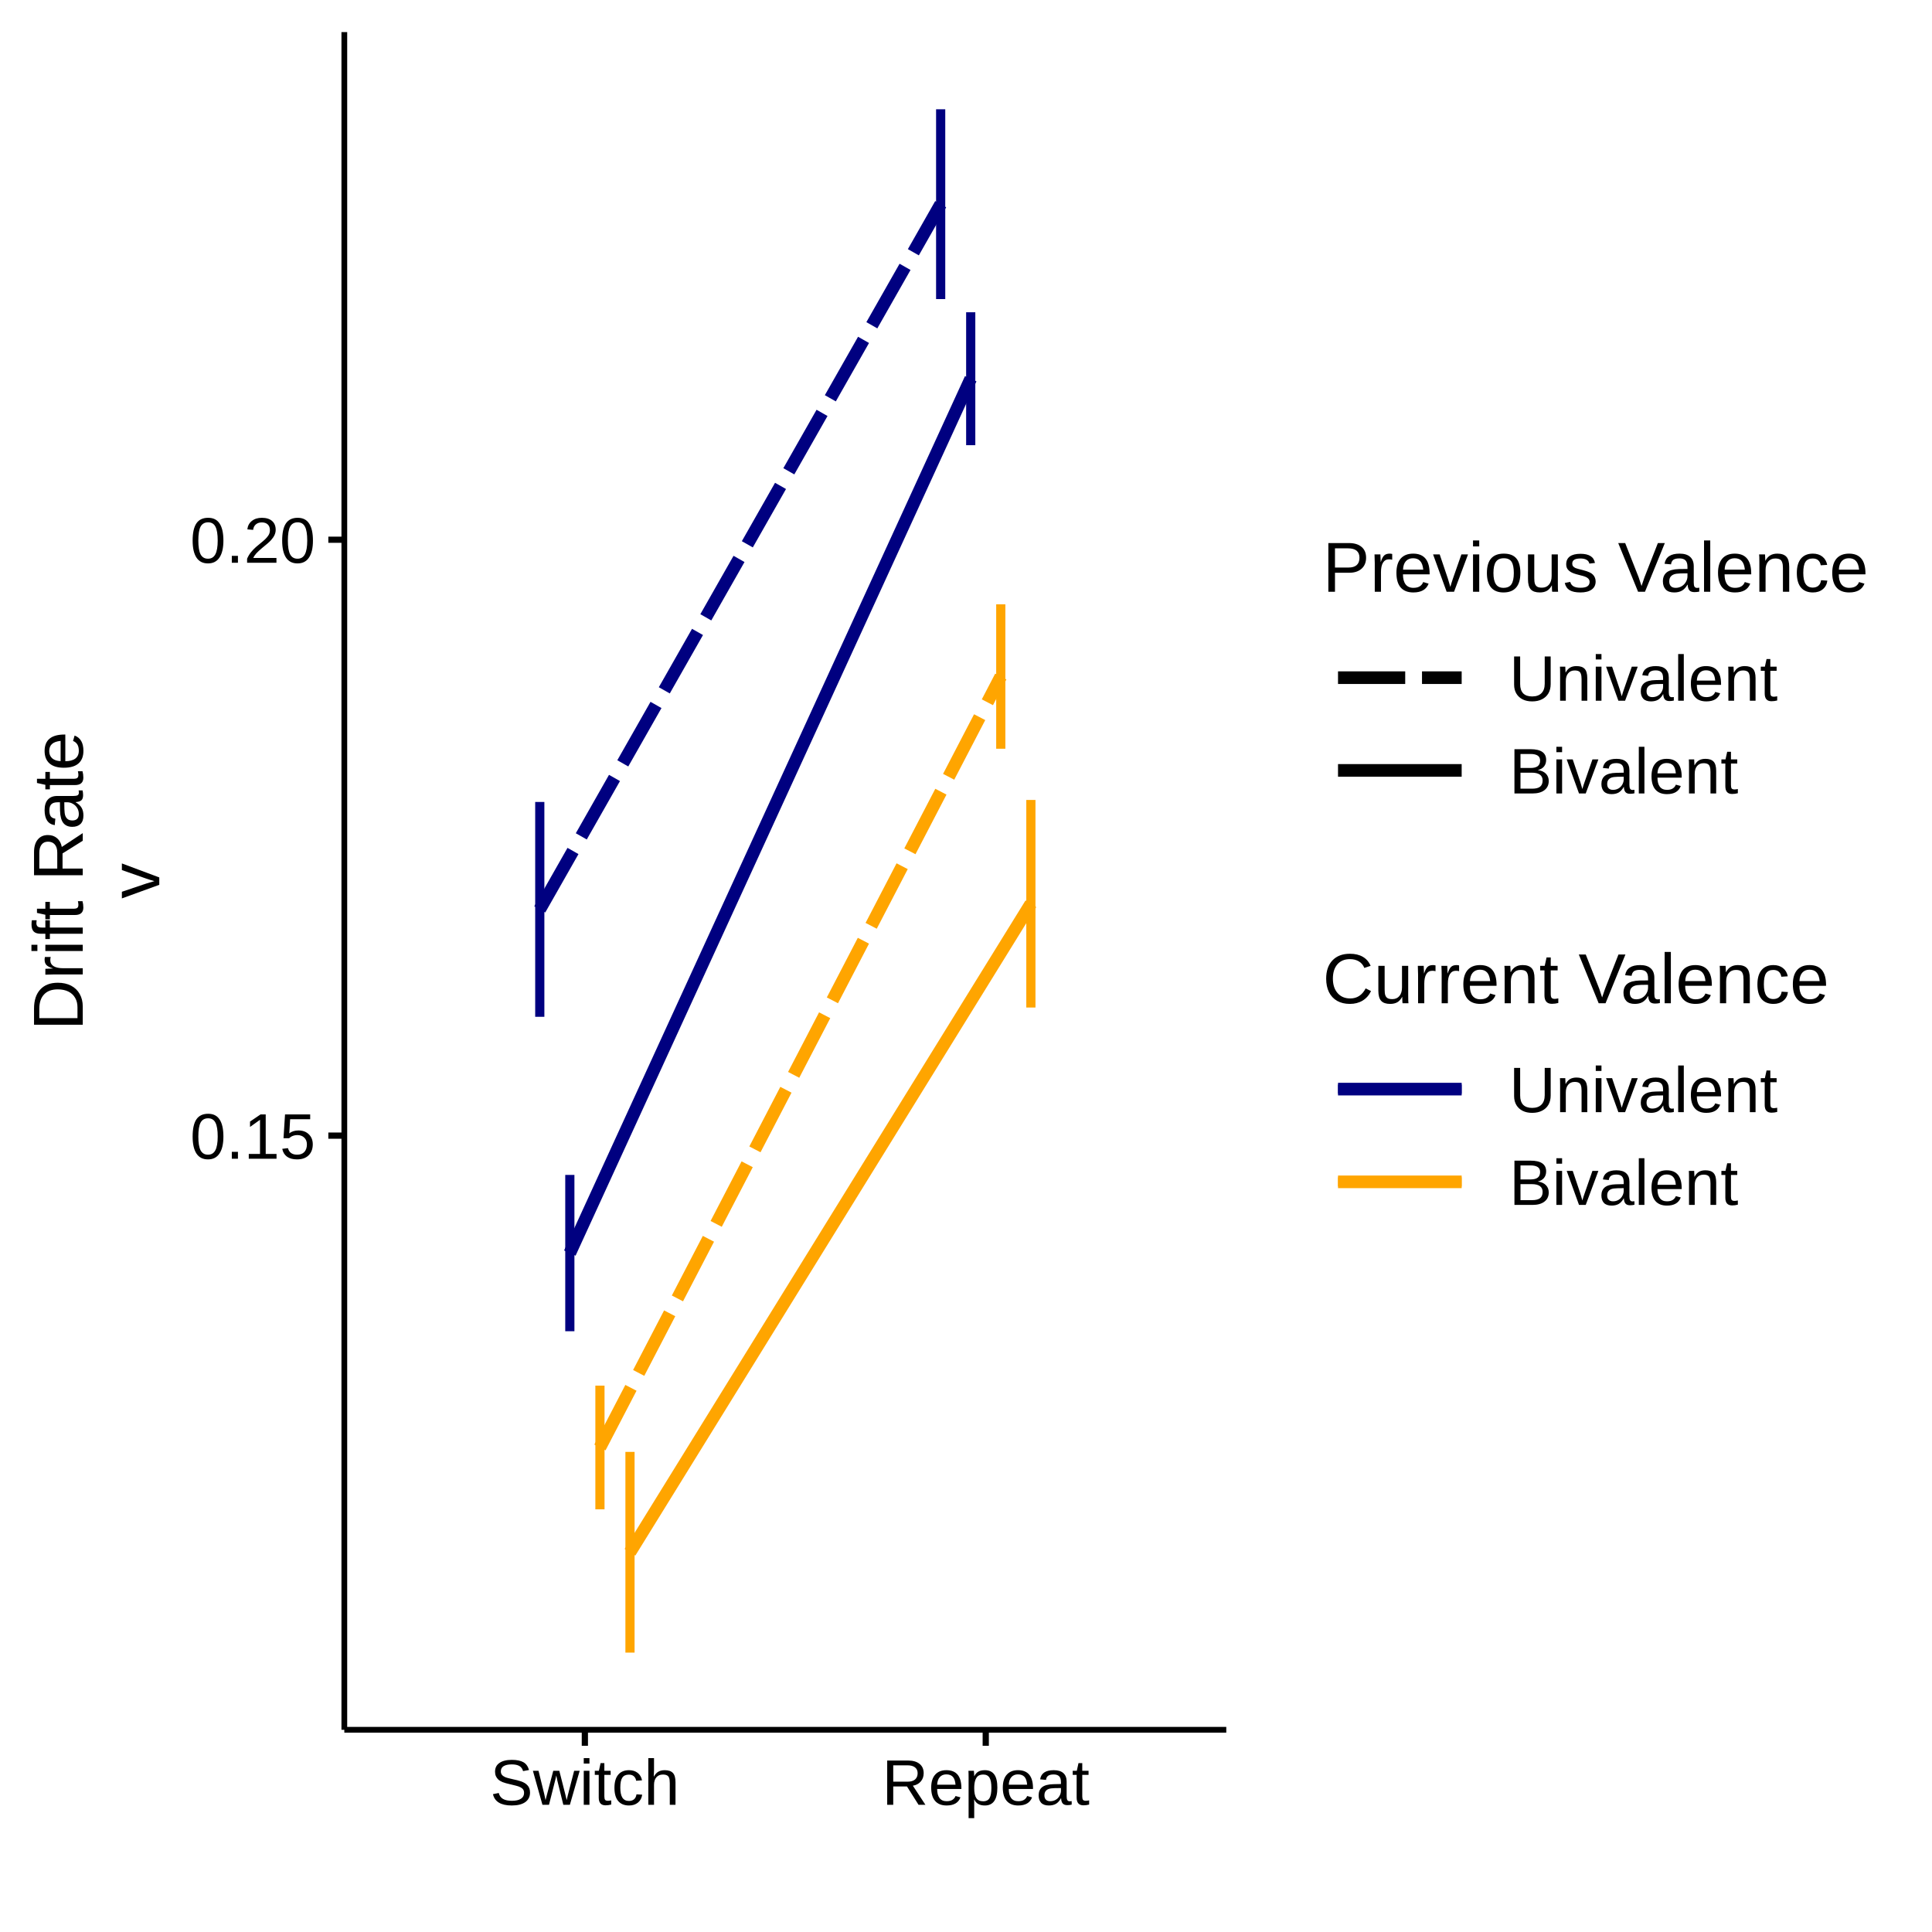
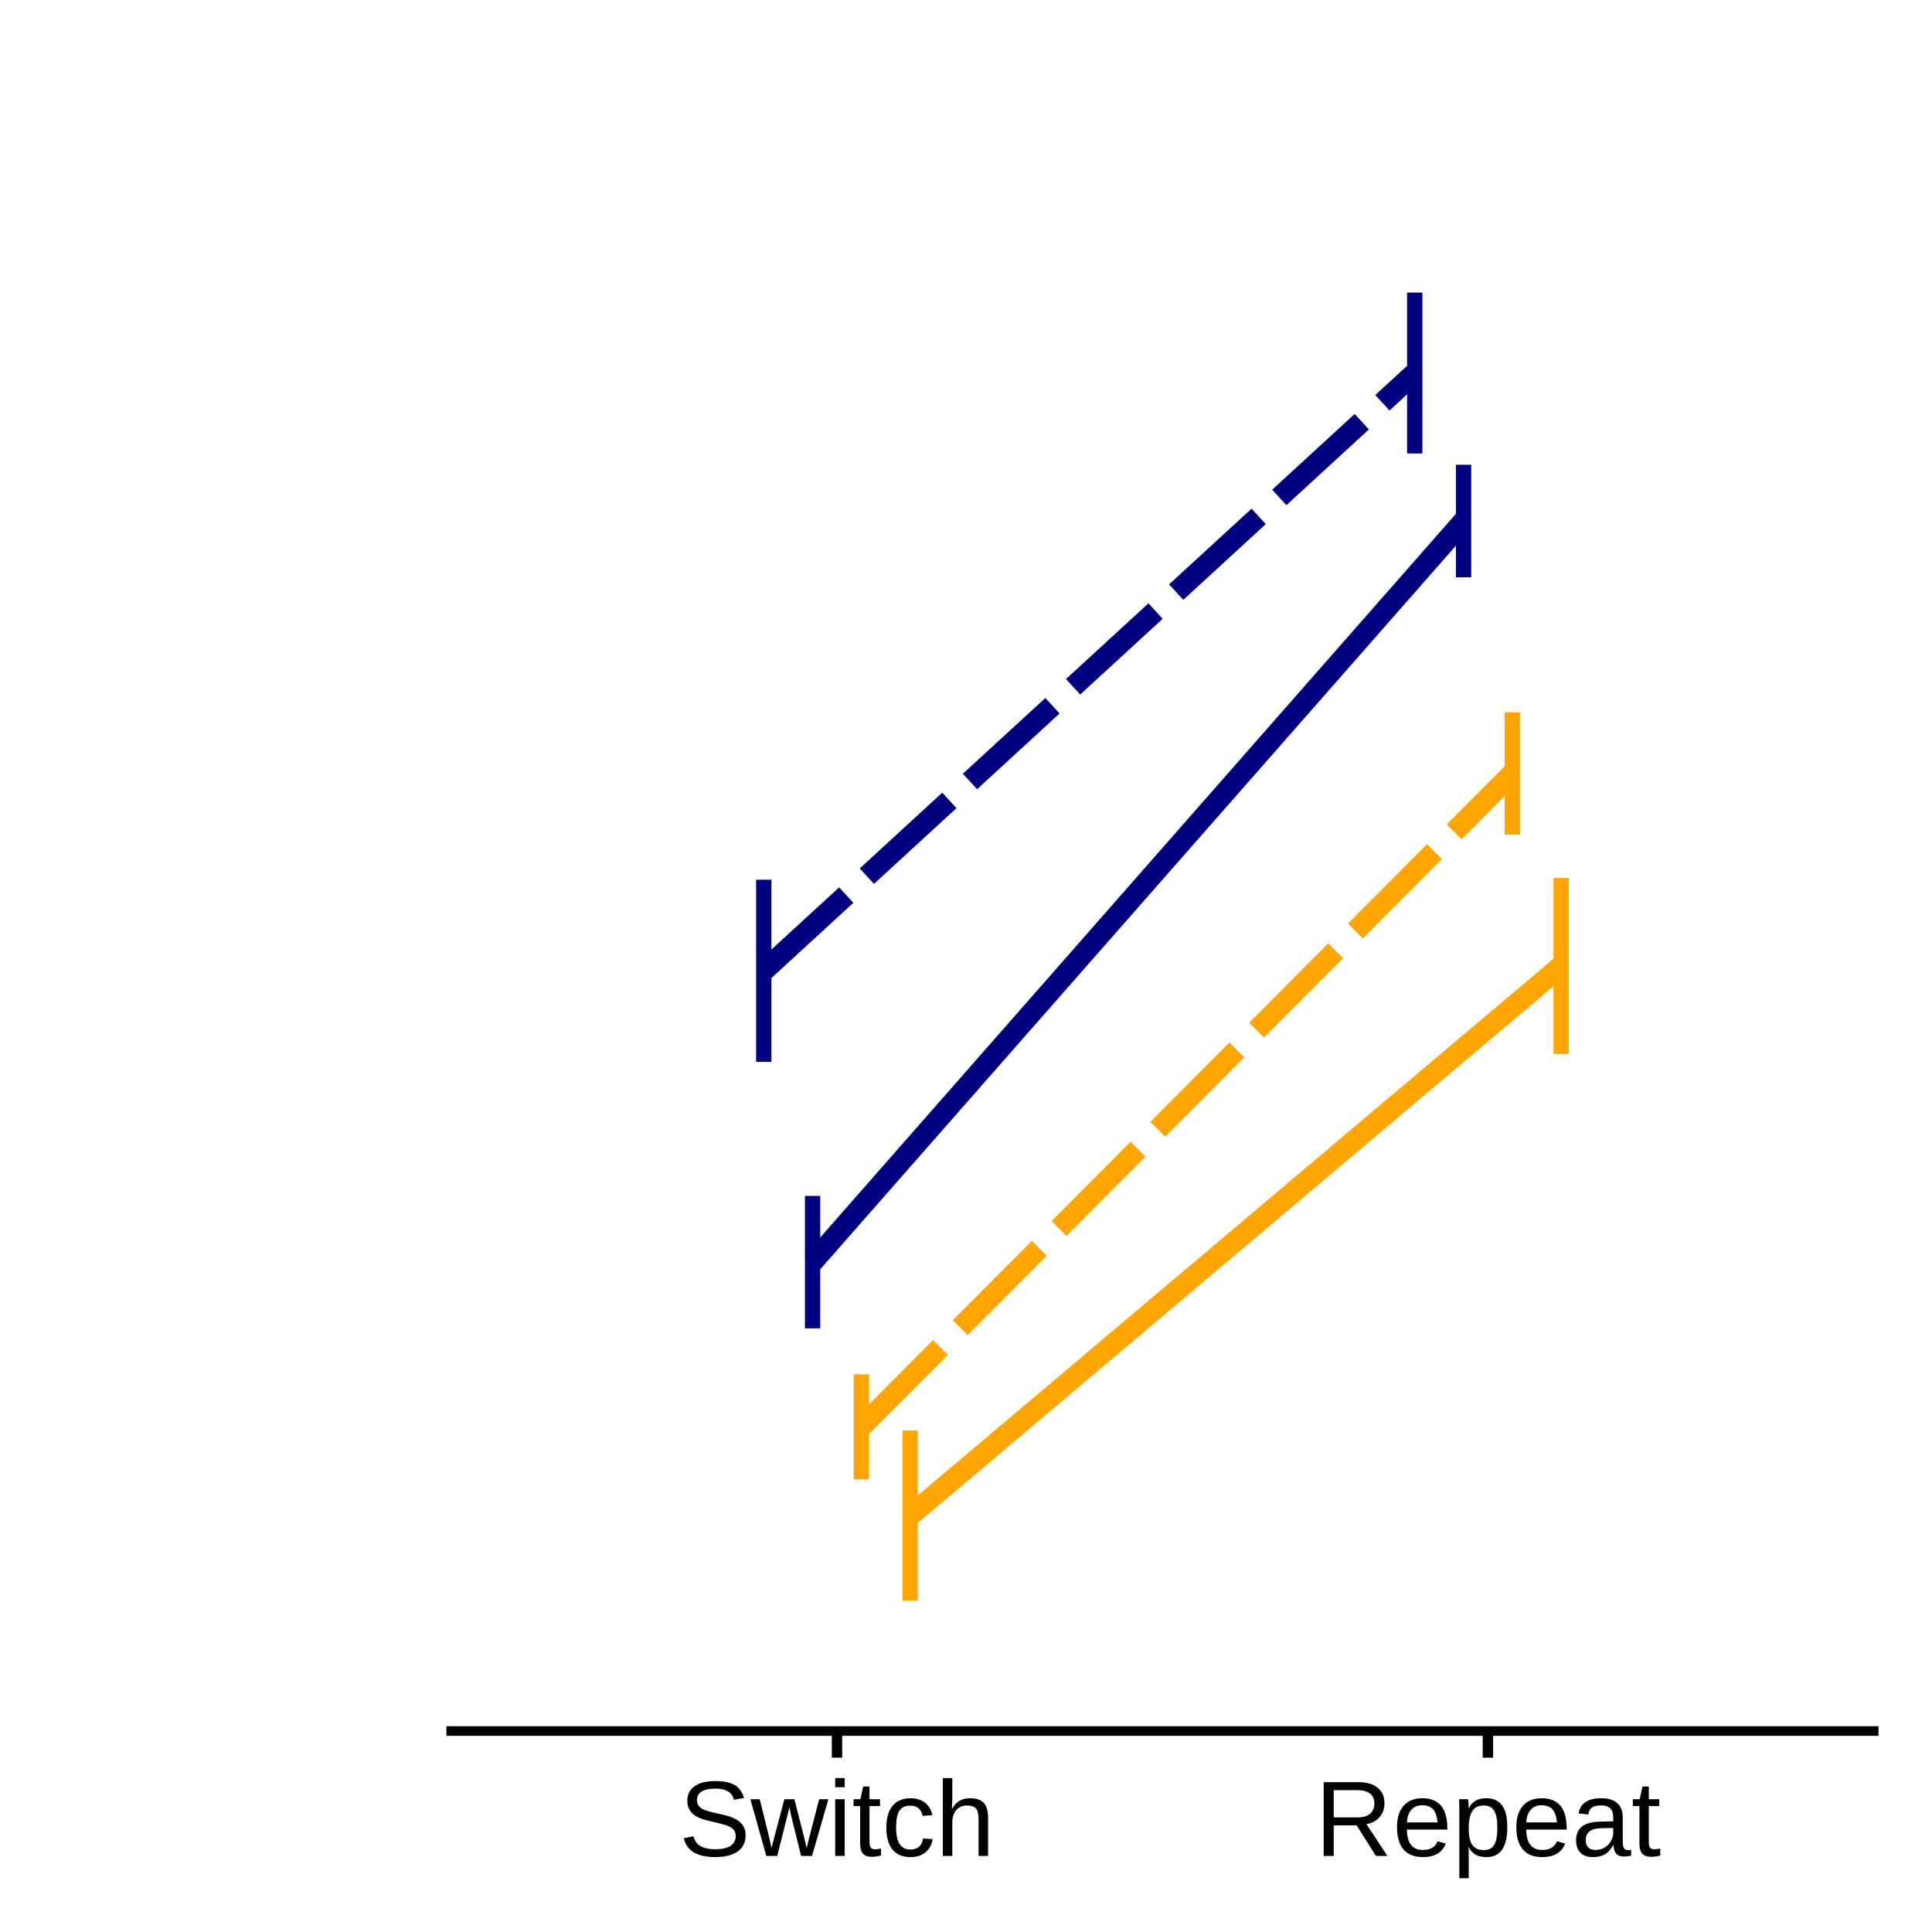
- <svg xmlns="http://www.w3.org/2000/svg" width="360.00pt" height="360.00pt" viewBox="0 0 360.00 360.00">
+ <svg xmlns="http://www.w3.org/2000/svg" width="216.00pt" height="216.00pt" viewBox="0 0 216.00 216.00">
  <g class="svglite">
    <defs>
      <style type="text/css">
    .svglite line, .svglite polyline, .svglite polygon, .svglite path, .svglite rect, .svglite circle {
      fill: none;
      stroke: #000000;
      stroke-linecap: round;
      stroke-linejoin: round;
      stroke-miterlimit: 10.00;
    }
    .svglite text {
      white-space: pre;
    }
    .svglite g.glyphgroup path {
      fill: inherit;
      stroke: none;
    }
  </style>
    </defs>
    <rect width="100%" height="100%" style="stroke: none; fill: #FFFFFF;" />
    <defs>
-       <clipPath id="cpMC4wMHwzNjAuMDB8MC4wMHwzNjAuMDA=">
-         <rect x="0.00" y="0.00" width="360.00" height="360.00" />
+       <clipPath id="cpMC4wMHwyMTYuMDB8MC4wMHwyMTYuMDA=">
+         <rect x="0.00" y="0.00" width="216.00" height="216.00" />
      </clipPath>
    </defs>
-     <g clip-path="url(#cpMC4wMHwzNjAuMDB8MC4wMHwzNjAuMDA=)">
-       <rect x="0.00" y="0.00" width="360.00" height="360.00" style="stroke-width: 1.16; stroke: #FFFFFF; fill: #FFFFFF;" />
+     <g clip-path="url(#cpMC4wMHwyMTYuMDB8MC4wMHwyMTYuMDA=)">
+       <rect x="0.00" y="0.00" width="216.00" height="216.00" style="stroke-width: 1.16; stroke: #FFFFFF; fill: #FFFFFF;" />
    </g>
    <defs>
-       <clipPath id="cpNjQuMTZ8MjI4LjUwfDUuOTh8MzIyLjMy">
-         <rect x="64.16" y="5.98" width="164.34" height="316.34" />
+       <clipPath id="cpNDkuOTF8MjEwLjAyfDUuOTh8MTkzLjUz">
+         <rect x="49.91" y="5.98" width="160.11" height="187.55" />
      </clipPath>
    </defs>
-     <g clip-path="url(#cpNjQuMTZ8MjI4LjUwfDUuOTh8MzIyLjMy)">
-       <rect x="64.16" y="5.98" width="164.34" height="316.34" style="stroke-width: 1.16; stroke: none; fill: #FFFFFF;" />
-       <polyline points="100.58,169.45 175.28,38.05 " style="stroke-width: 2.35; stroke: #000080; stroke-dasharray: 12.52,3.13; stroke-linecap: butt;" />
-       <polyline points="106.18,233.49 180.88,70.57 " style="stroke-width: 2.35; stroke: #000080; stroke-linecap: butt;" />
-       <polyline points="111.79,269.71 186.48,126.06 " style="stroke-width: 2.35; stroke: #FFA500; stroke-dasharray: 12.52,3.13; stroke-linecap: butt;" />
-       <polyline points="117.39,289.24 192.09,168.40 " style="stroke-width: 2.35; stroke: #FFA500; stroke-linecap: butt;" />
-       <polyline points="175.28,55.73 175.28,55.73 " style="stroke-width: 1.71; stroke: #000080; stroke-linecap: butt;" />
-       <polyline points="175.28,55.73 175.28,20.36 " style="stroke-width: 1.71; stroke: #000080; stroke-linecap: butt;" />
-       <polyline points="175.28,20.36 175.28,20.36 " style="stroke-width: 1.71; stroke: #000080; stroke-linecap: butt;" />
-       <polyline points="100.58,189.47 100.58,189.47 " style="stroke-width: 1.71; stroke: #000080; stroke-linecap: butt;" />
-       <polyline points="100.58,189.47 100.58,149.43 " style="stroke-width: 1.71; stroke: #000080; stroke-linecap: butt;" />
-       <polyline points="100.58,149.43 100.58,149.43 " style="stroke-width: 1.71; stroke: #000080; stroke-linecap: butt;" />
-       <polyline points="180.88,82.95 180.88,82.95 " style="stroke-width: 1.71; stroke: #000080; stroke-linecap: butt;" />
-       <polyline points="180.88,82.95 180.88,58.19 " style="stroke-width: 1.71; stroke: #000080; stroke-linecap: butt;" />
-       <polyline points="180.88,58.19 180.88,58.19 " style="stroke-width: 1.71; stroke: #000080; stroke-linecap: butt;" />
-       <polyline points="106.18,248.05 106.18,248.05 " style="stroke-width: 1.71; stroke: #000080; stroke-linecap: butt;" />
-       <polyline points="106.18,248.05 106.18,218.93 " style="stroke-width: 1.71; stroke: #000080; stroke-linecap: butt;" />
-       <polyline points="106.18,218.93 106.18,218.93 " style="stroke-width: 1.71; stroke: #000080; stroke-linecap: butt;" />
-       <polyline points="186.48,139.52 186.48,139.52 " style="stroke-width: 1.71; stroke: #FFA500; stroke-linecap: butt;" />
-       <polyline points="186.48,139.52 186.48,112.61 " style="stroke-width: 1.71; stroke: #FFA500; stroke-linecap: butt;" />
-       <polyline points="186.48,112.61 186.48,112.61 " style="stroke-width: 1.71; stroke: #FFA500; stroke-linecap: butt;" />
-       <polyline points="111.79,281.24 111.79,281.24 " style="stroke-width: 1.71; stroke: #FFA500; stroke-linecap: butt;" />
-       <polyline points="111.79,281.24 111.79,258.19 " style="stroke-width: 1.71; stroke: #FFA500; stroke-linecap: butt;" />
-       <polyline points="111.79,258.19 111.79,258.19 " style="stroke-width: 1.71; stroke: #FFA500; stroke-linecap: butt;" />
-       <polyline points="192.09,187.74 192.09,187.74 " style="stroke-width: 1.71; stroke: #FFA500; stroke-linecap: butt;" />
-       <polyline points="192.09,187.74 192.09,149.06 " style="stroke-width: 1.71; stroke: #FFA500; stroke-linecap: butt;" />
-       <polyline points="192.09,149.06 192.09,149.06 " style="stroke-width: 1.71; stroke: #FFA500; stroke-linecap: butt;" />
-       <polyline points="117.39,307.94 117.39,307.94 " style="stroke-width: 1.71; stroke: #FFA500; stroke-linecap: butt;" />
-       <polyline points="117.39,307.94 117.39,270.54 " style="stroke-width: 1.71; stroke: #FFA500; stroke-linecap: butt;" />
-       <polyline points="117.39,270.54 117.39,270.54 " style="stroke-width: 1.71; stroke: #FFA500; stroke-linecap: butt;" />
+     <g clip-path="url(#cpNDkuOTF8MjEwLjAyfDUuOTh8MTkzLjUz)">
+       <rect x="49.91" y="5.98" width="160.11" height="187.55" style="stroke-width: 1.16; stroke: none; fill: #FFFFFF;" />
+       <polyline points="85.39,108.54 158.17,41.71 " style="stroke-width: 2.35; stroke: #000080; stroke-dasharray: 12.52,3.13; stroke-linecap: butt;" />
+       <polyline points="90.85,141.10 163.63,58.25 " style="stroke-width: 2.35; stroke: #000080; stroke-linecap: butt;" />
+       <polyline points="96.31,159.52 169.08,86.47 " style="stroke-width: 2.35; stroke: #FFA500; stroke-dasharray: 12.52,3.13; stroke-linecap: butt;" />
+       <polyline points="101.76,169.45 174.54,108.00 " style="stroke-width: 2.35; stroke: #FFA500; stroke-linecap: butt;" />
+       <polyline points="158.17,50.70 158.17,50.70 " style="stroke-width: 1.71; stroke: #000080; stroke-linecap: butt;" />
+       <polyline points="158.17,50.70 158.17,32.71 " style="stroke-width: 1.71; stroke: #000080; stroke-linecap: butt;" />
+       <polyline points="158.17,32.71 158.17,32.71 " style="stroke-width: 1.71; stroke: #000080; stroke-linecap: butt;" />
+       <polyline points="85.39,118.72 85.39,118.72 " style="stroke-width: 1.71; stroke: #000080; stroke-linecap: butt;" />
+       <polyline points="85.39,118.72 85.39,98.35 " style="stroke-width: 1.71; stroke: #000080; stroke-linecap: butt;" />
+       <polyline points="85.39,98.35 85.39,98.35 " style="stroke-width: 1.71; stroke: #000080; stroke-linecap: butt;" />
+       <polyline points="163.63,64.54 163.63,64.54 " style="stroke-width: 1.71; stroke: #000080; stroke-linecap: butt;" />
+       <polyline points="163.63,64.54 163.63,51.96 " style="stroke-width: 1.71; stroke: #000080; stroke-linecap: butt;" />
+       <polyline points="163.63,51.96 163.63,51.96 " style="stroke-width: 1.71; stroke: #000080; stroke-linecap: butt;" />
+       <polyline points="90.85,148.51 90.85,148.51 " style="stroke-width: 1.71; stroke: #000080; stroke-linecap: butt;" />
+       <polyline points="90.85,148.51 90.85,133.70 " style="stroke-width: 1.71; stroke: #000080; stroke-linecap: butt;" />
+       <polyline points="90.85,133.70 90.85,133.70 " style="stroke-width: 1.71; stroke: #000080; stroke-linecap: butt;" />
+       <polyline points="169.08,93.31 169.08,93.31 " style="stroke-width: 1.71; stroke: #FFA500; stroke-linecap: butt;" />
+       <polyline points="169.08,93.31 169.08,79.63 " style="stroke-width: 1.71; stroke: #FFA500; stroke-linecap: butt;" />
+       <polyline points="169.08,79.63 169.08,79.63 " style="stroke-width: 1.71; stroke: #FFA500; stroke-linecap: butt;" />
+       <polyline points="96.31,165.39 96.31,165.39 " style="stroke-width: 1.71; stroke: #FFA500; stroke-linecap: butt;" />
+       <polyline points="96.31,165.39 96.31,153.66 " style="stroke-width: 1.71; stroke: #FFA500; stroke-linecap: butt;" />
+       <polyline points="96.31,153.66 96.31,153.66 " style="stroke-width: 1.71; stroke: #FFA500; stroke-linecap: butt;" />
+       <polyline points="174.54,117.84 174.54,117.84 " style="stroke-width: 1.71; stroke: #FFA500; stroke-linecap: butt;" />
+       <polyline points="174.54,117.84 174.54,98.17 " style="stroke-width: 1.71; stroke: #FFA500; stroke-linecap: butt;" />
+       <polyline points="174.54,98.17 174.54,98.17 " style="stroke-width: 1.71; stroke: #FFA500; stroke-linecap: butt;" />
+       <polyline points="101.76,178.96 101.76,178.96 " style="stroke-width: 1.71; stroke: #FFA500; stroke-linecap: butt;" />
+       <polyline points="101.76,178.96 101.76,159.94 " style="stroke-width: 1.71; stroke: #FFA500; stroke-linecap: butt;" />
+       <polyline points="101.76,159.94 101.76,159.94 " style="stroke-width: 1.71; stroke: #FFA500; stroke-linecap: butt;" />
    </g>
-     <g clip-path="url(#cpMC4wMHwzNjAuMDB8MC4wMHwzNjAuMDA=)">
-       <polyline points="64.16,322.32 64.16,5.98 " style="stroke-width: 1.07; stroke-linecap: butt;" />
-       <text x="58.78" y="215.91" text-anchor="end" style="font-size: 12.00px; font-family: &quot;Arial&quot;;" textLength="23.34px" lengthAdjust="spacingAndGlyphs">0.15</text>
-       <text x="58.78" y="104.86" text-anchor="end" style="font-size: 12.00px; font-family: &quot;Arial&quot;;" textLength="23.34px" lengthAdjust="spacingAndGlyphs">0.20</text>
-       <polyline points="61.18,211.61 64.16,211.61 " style="stroke-width: 1.16; stroke-linecap: butt;" />
-       <polyline points="61.18,100.57 64.16,100.57 " style="stroke-width: 1.16; stroke-linecap: butt;" />
-       <polyline points="64.16,322.32 228.50,322.32 " style="stroke-width: 1.07; stroke-linecap: butt;" />
-       <polyline points="108.98,325.31 108.98,322.32 " style="stroke-width: 1.16; stroke-linecap: butt;" />
-       <polyline points="183.68,325.31 183.68,322.32 " style="stroke-width: 1.16; stroke-linecap: butt;" />
-       <text x="108.98" y="336.30" text-anchor="middle" style="font-size: 12.00px; font-family: &quot;Arial&quot;;" textLength="35.34px" lengthAdjust="spacingAndGlyphs">Switch</text>
-       <text x="183.68" y="336.30" text-anchor="middle" style="font-size: 12.00px; font-family: &quot;Arial&quot;;" textLength="38.69px" lengthAdjust="spacingAndGlyphs">Repeat</text>
-       <text transform="translate(15.42,164.15) rotate(-90)" text-anchor="middle" style="font-size: 13.20px; font-family: &quot;Arial&quot;;" textLength="55.67px" lengthAdjust="spacingAndGlyphs">Drift Rate</text>
-       <text transform="translate(29.68,164.15) rotate(-90)" text-anchor="middle" style="font-size: 13.20px; font-family: &quot;Arial&quot;;" textLength="6.59px" lengthAdjust="spacingAndGlyphs">v</text>
-       <rect x="240.46" y="93.46" width="113.56" height="64.71" style="stroke-width: 1.16; stroke: none; fill: #FFFFFF;" />
-       <text x="246.44" y="110.27" style="font-size: 13.20px; font-family: &quot;Arial&quot;;" textLength="101.61px" lengthAdjust="spacingAndGlyphs">Previous Valence</text>
-       <rect x="246.44" y="117.63" width="28.80" height="17.28" style="stroke-width: 1.16; stroke: none; fill: #FFFFFF;" />
-       <line x1="249.32" y1="126.27" x2="272.36" y2="126.27" style="stroke-width: 2.35; stroke-dasharray: 12.52,3.13; stroke-linecap: butt;" />
-       <rect x="246.44" y="134.91" width="28.80" height="17.28" style="stroke-width: 1.16; stroke: none; fill: #FFFFFF;" />
-       <line x1="249.32" y1="143.55" x2="272.36" y2="143.55" style="stroke-width: 2.35; stroke-linecap: butt;" />
-       <text x="281.21" y="130.57" style="font-size: 12.00px; font-family: &quot;Arial&quot;;" textLength="50.03px" lengthAdjust="spacingAndGlyphs">Univalent</text>
-       <text x="281.21" y="147.85" style="font-size: 12.00px; font-family: &quot;Arial&quot;;" textLength="42.69px" lengthAdjust="spacingAndGlyphs">Bivalent</text>
-       <rect x="240.46" y="170.13" width="106.22" height="64.71" style="stroke-width: 1.16; stroke: none; fill: #FFFFFF;" />
-       <text x="246.44" y="186.94" style="font-size: 13.20px; font-family: &quot;Arial&quot;;" textLength="94.27px" lengthAdjust="spacingAndGlyphs">Current Valence</text>
-       <rect x="246.44" y="194.30" width="28.80" height="17.28" style="stroke-width: 1.16; stroke: none; fill: #FFFFFF;" />
-       <line x1="249.32" y1="202.94" x2="272.36" y2="202.94" style="stroke-width: 2.35; stroke: #000080; stroke-linecap: butt;" />
-       <line x1="249.32" y1="202.94" x2="272.36" y2="202.94" style="stroke-width: 1.71; stroke: #000080; stroke-linecap: butt;" />
-       <rect x="246.44" y="211.58" width="28.80" height="17.28" style="stroke-width: 1.16; stroke: none; fill: #FFFFFF;" />
-       <line x1="249.32" y1="220.22" x2="272.36" y2="220.22" style="stroke-width: 2.35; stroke: #FFA500; stroke-linecap: butt;" />
-       <line x1="249.32" y1="220.22" x2="272.36" y2="220.22" style="stroke-width: 1.71; stroke: #FFA500; stroke-linecap: butt;" />
-       <text x="281.21" y="207.24" style="font-size: 12.00px; font-family: &quot;Arial&quot;;" textLength="50.03px" lengthAdjust="spacingAndGlyphs">Univalent</text>
-       <text x="281.21" y="224.52" style="font-size: 12.00px; font-family: &quot;Arial&quot;;" textLength="42.69px" lengthAdjust="spacingAndGlyphs">Bivalent</text>
+     <g clip-path="url(#cpMC4wMHwyMTYuMDB8MC4wMHwyMTYuMDA=)">
+       <polyline points="49.91,193.53 49.91,5.98 " style="stroke-width: 1.07; stroke: #FFFFFF; stroke-linecap: butt;" />
+       <text x="44.53" y="168.16" text-anchor="end" style="font-size: 12.00px;fill: #FFFFFF; font-family: &quot;Arial&quot;;" textLength="23.34px" lengthAdjust="spacingAndGlyphs">0.12</text>
+       <text x="44.53" y="134.28" text-anchor="end" style="font-size: 12.00px;fill: #FFFFFF; font-family: &quot;Arial&quot;;" textLength="23.34px" lengthAdjust="spacingAndGlyphs">0.15</text>
+       <text x="44.53" y="100.39" text-anchor="end" style="font-size: 12.00px;fill: #FFFFFF; font-family: &quot;Arial&quot;;" textLength="23.34px" lengthAdjust="spacingAndGlyphs">0.18</text>
+       <text x="44.53" y="66.51" text-anchor="end" style="font-size: 12.00px;fill: #FFFFFF; font-family: &quot;Arial&quot;;" textLength="23.34px" lengthAdjust="spacingAndGlyphs">0.21</text>
+       <text x="44.53" y="32.62" text-anchor="end" style="font-size: 12.00px;fill: #FFFFFF; font-family: &quot;Arial&quot;;" textLength="23.34px" lengthAdjust="spacingAndGlyphs">0.24</text>
+       <polyline points="46.92,163.86 49.91,163.86 " style="stroke-width: 1.16; stroke: #FFFFFF; stroke-linecap: butt;" />
+       <polyline points="46.92,129.98 49.91,129.98 " style="stroke-width: 1.16; stroke: #FFFFFF; stroke-linecap: butt;" />
+       <polyline points="46.92,96.09 49.91,96.09 " style="stroke-width: 1.16; stroke: #FFFFFF; stroke-linecap: butt;" />
+       <polyline points="46.92,62.21 49.91,62.21 " style="stroke-width: 1.16; stroke: #FFFFFF; stroke-linecap: butt;" />
+       <polyline points="46.92,28.33 49.91,28.33 " style="stroke-width: 1.16; stroke: #FFFFFF; stroke-linecap: butt;" />
+       <polyline points="49.91,193.53 210.02,193.53 " style="stroke-width: 1.07; stroke-linecap: butt;" />
+       <polyline points="93.58,196.51 93.58,193.53 " style="stroke-width: 1.16; stroke-linecap: butt;" />
+       <polyline points="166.35,196.51 166.35,193.53 " style="stroke-width: 1.16; stroke-linecap: butt;" />
+       <text x="93.58" y="207.50" text-anchor="middle" style="font-size: 12.00px; font-family: &quot;Arial&quot;;" textLength="35.34px" lengthAdjust="spacingAndGlyphs">Switch</text>
+       <text x="166.35" y="207.50" text-anchor="middle" style="font-size: 12.00px; font-family: &quot;Arial&quot;;" textLength="38.69px" lengthAdjust="spacingAndGlyphs">Repeat</text>
+       <text transform="translate(15.42,99.75) rotate(-90)" text-anchor="middle" style="font-size: 13.20px;fill: #FFFFFF; font-family: &quot;Arial&quot;;" textLength="55.67px" lengthAdjust="spacingAndGlyphs">Drift Rate</text>
    </g>
  </g>
</svg>
